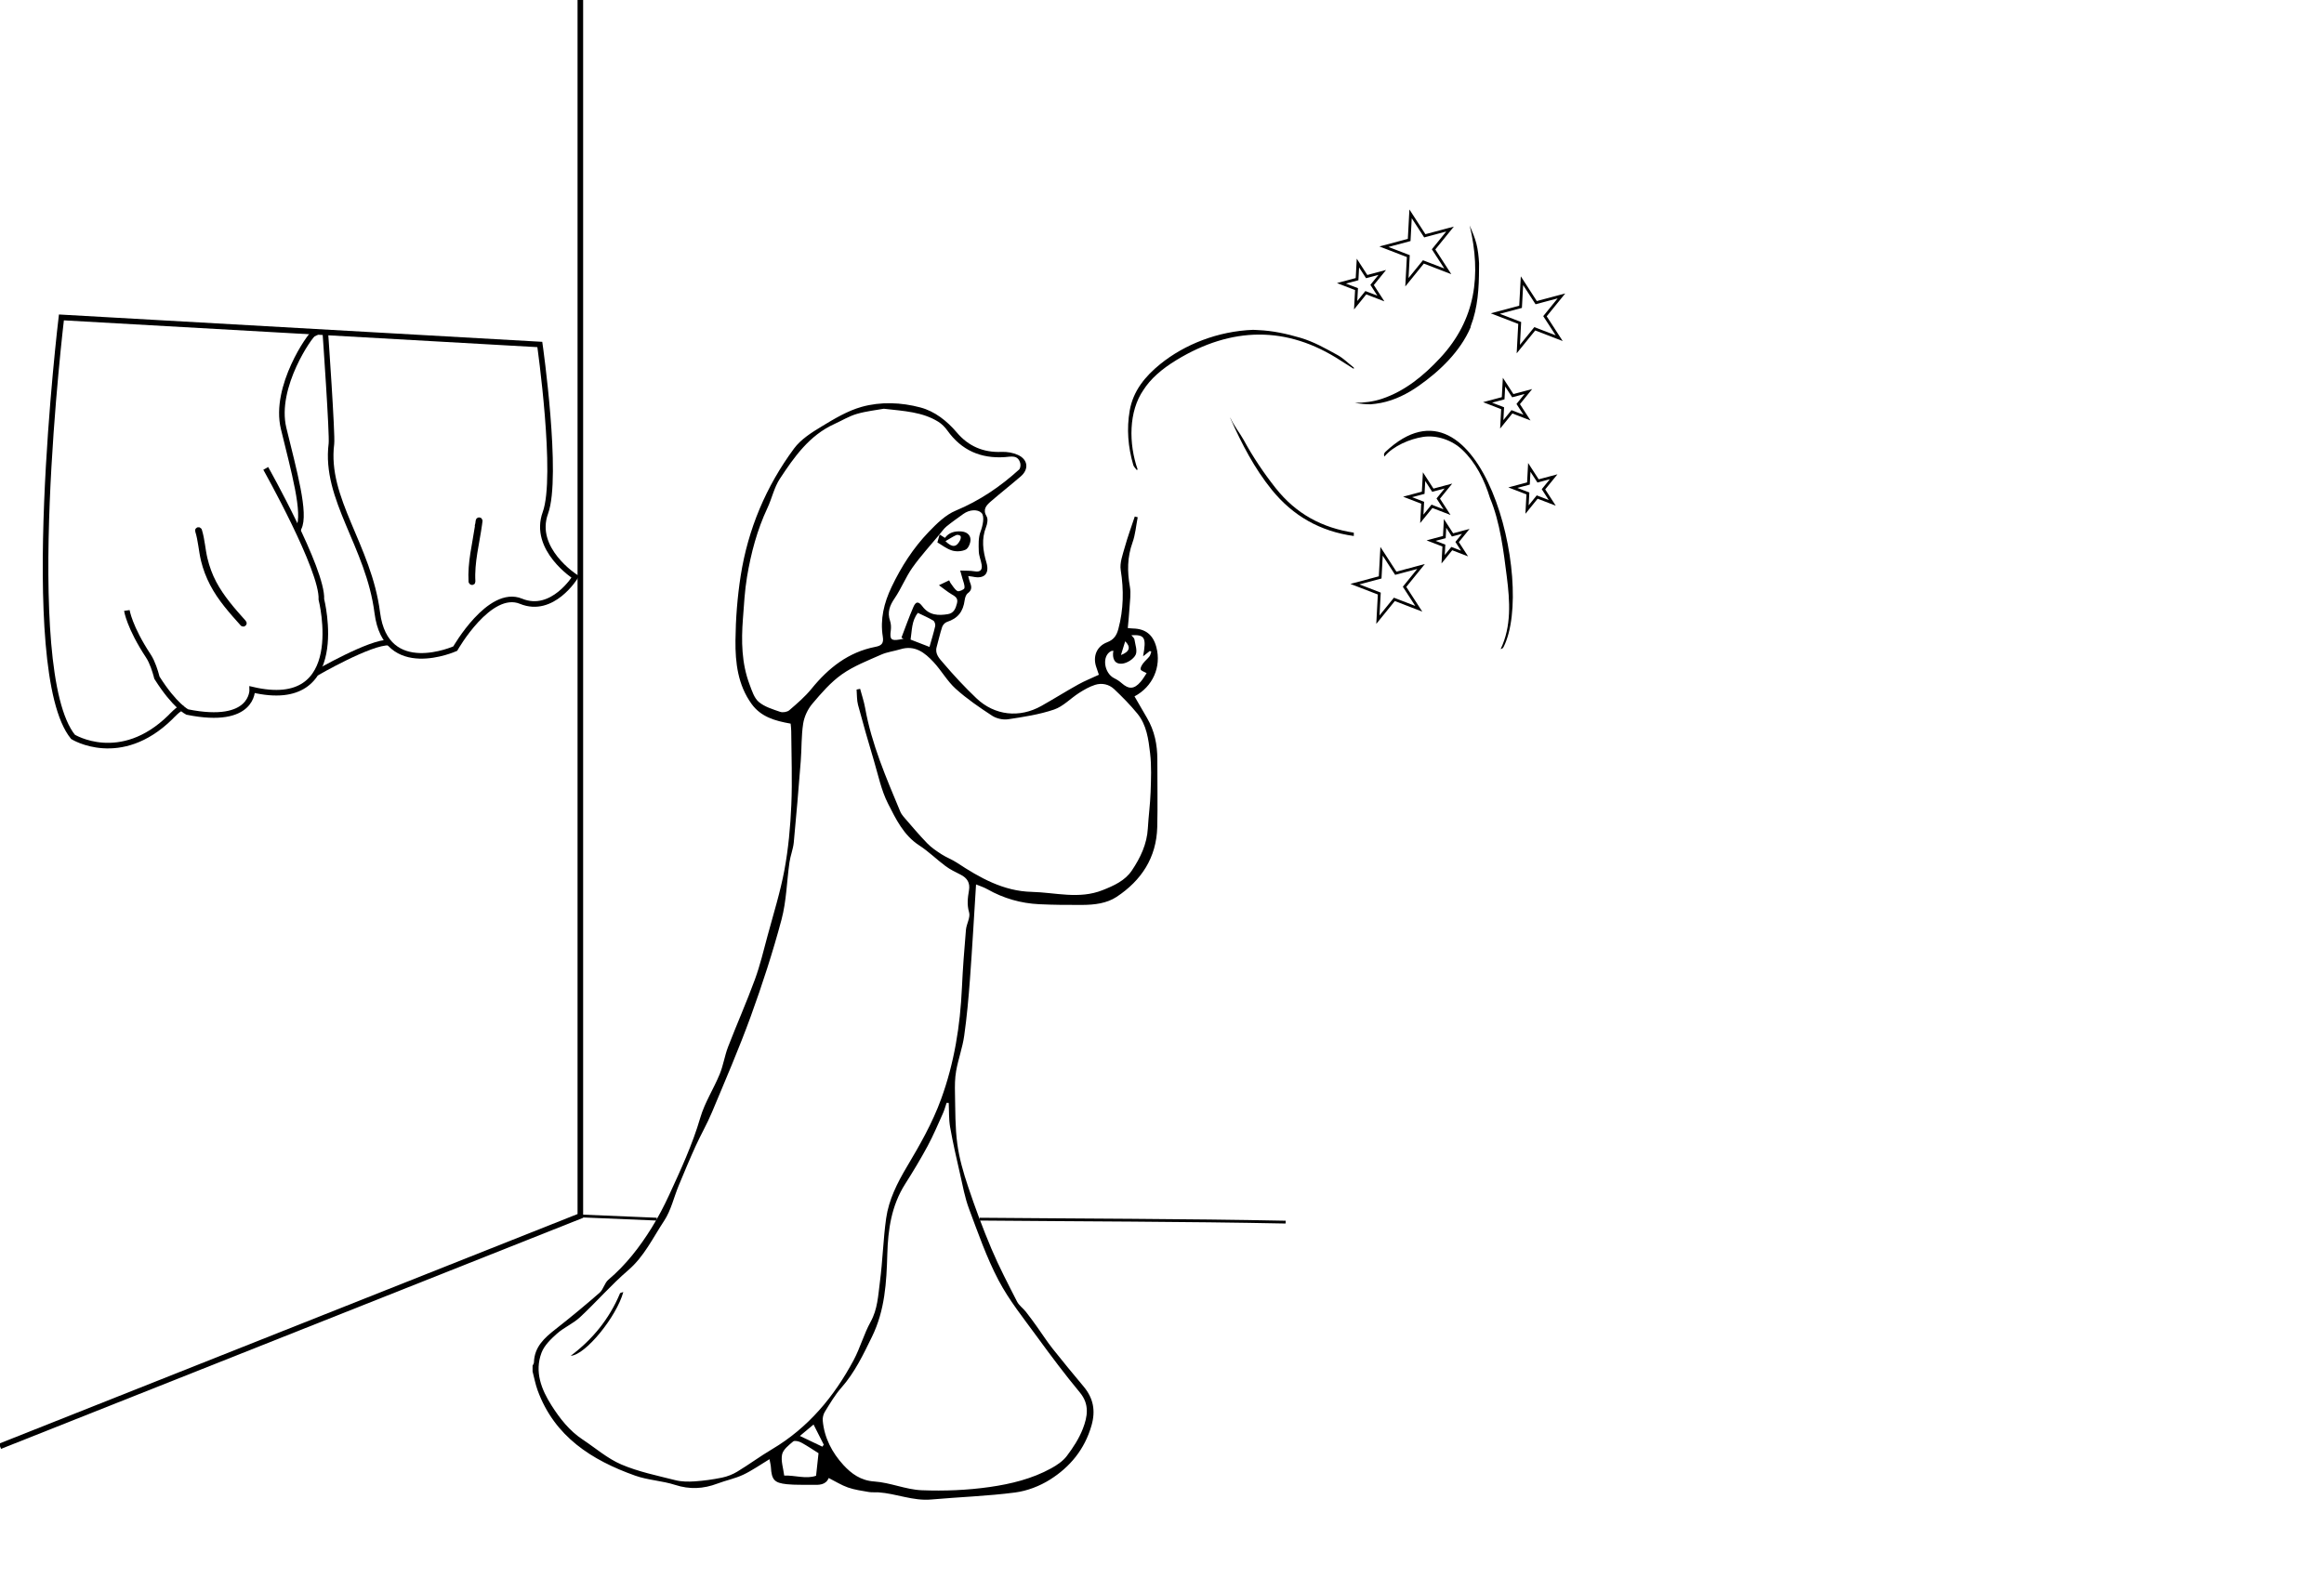
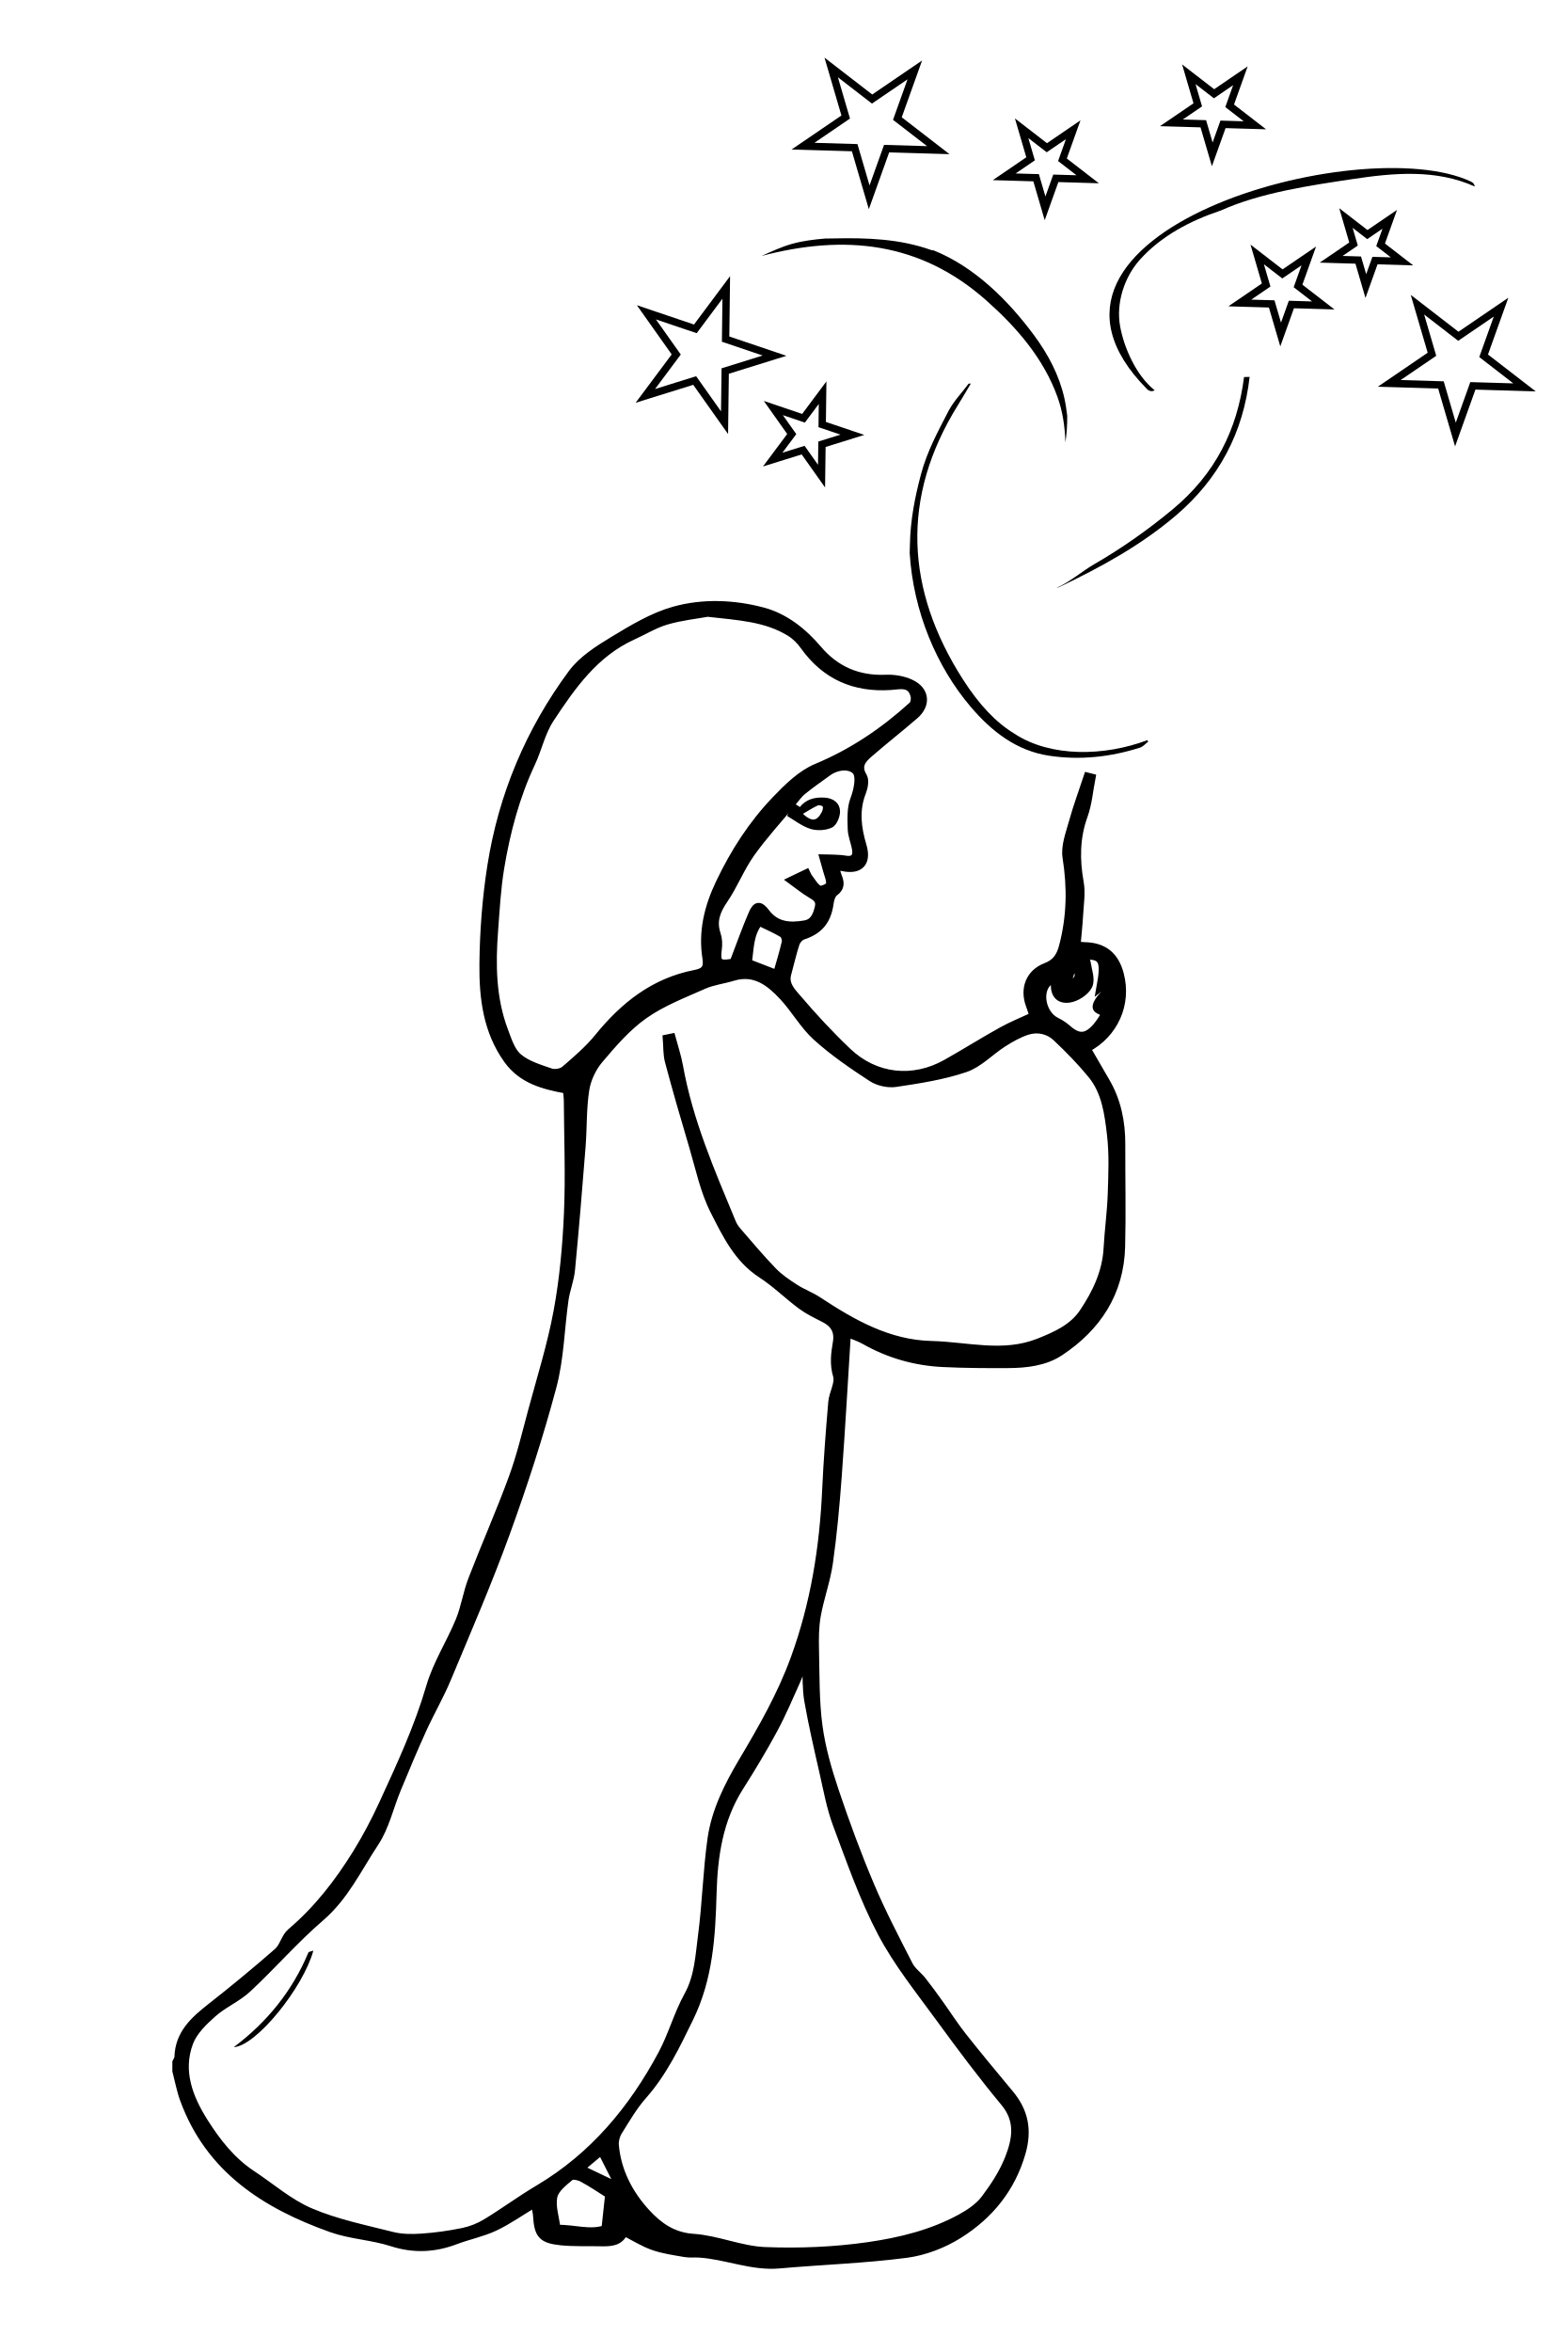
- <svg xmlns="http://www.w3.org/2000/svg" version="1.0" x="0px" y="0px" width="832px" height="564.92px" viewBox="0 0 832 564.92" enable-background="new 0 0 832 564.92" xml:space="preserve">
+ <svg xmlns="http://www.w3.org/2000/svg" version="1.0" x="0px" y="0px" width="640px" height="960px" viewBox="0 0 640 960" enable-background="new 0 0 640 960" xml:space="preserve">
  <g id="Layer_1">
-     <path d="M91.333,436.587" />
-     <path d="M53,440.077" />
-     <polyline fill="none" stroke="#000000" stroke-width="2" stroke-miterlimit="10" points="207.765,0 207.765,6.92 207.765,69.897    207.765,161.236 207.765,222.722 207.765,301.92 207.765,361.424 207.765,435.436 0,517.92  " />
+     <path d="M77.504,682.863" />
+     <path d="M30.942,687.103" />
+     <path fill="none" stroke="#000000" stroke-width="4" stroke-miterlimit="10" d="M-1.748,847.297" />
  </g>
  <g id="Layer_2">
-     <path fill="none" stroke="#000000" stroke-width="3" stroke-miterlimit="10" d="M614.667,0" />
-     <path fill="none" stroke="#000000" stroke-width="2" stroke-miterlimit="10" d="M162.452,122.44" />
-     <path stroke="#000000" stroke-width="2" stroke-miterlimit="10" d="M171.593,187.698c0.082-0.383,0.128-0.766,0.153-1.18   c0.018-0.293-0.416-0.311-0.451-0.025c-0.043,0.369-0.093,0.737-0.144,1.104c-0.044,0.208-0.096,0.415-0.169,0.625   c-0.032,0.092-0.003,0.166,0.049,0.218c-0.967,6.592-2.685,13.1-2.29,19.814c0.017,0.287,0.467,0.314,0.45,0.025   C168.782,201.305,170.654,194.554,171.593,187.698z" />
-     <path stroke="#000000" stroke-width="2" stroke-miterlimit="10" d="M87.256,223.025c-3.965-4.429-7.938-8.916-10.738-14.2   c-1.446-2.728-2.495-5.643-3.22-8.64c-0.821-3.389-0.951-6.878-2-10.227c-0.086-0.275-0.527-0.182-0.44,0.096   c1.084,3.462,1.238,7.08,2.087,10.586c0.706,2.917,1.792,5.731,3.173,8.392c2.766,5.328,6.827,9.852,10.804,14.295   C87.114,223.542,87.45,223.243,87.256,223.025z" />
-     <path fill="none" stroke="#000000" stroke-width="2" stroke-miterlimit="10" d="M106.523,190.342l0.406-1.229   c2.679-5.057-1.768-20.734-5.392-35.702s9.797-33.818,10.592-33.794l1.493-0.762" />
-     <path fill="none" stroke="#000000" stroke-width="2" stroke-miterlimit="10" d="M95.139,167.737c0,0,20.464,36.396,19.913,46.915   c0,0,10.309,40.575-24.749,32.308c0,0,0.525,12.824-23.264,8.018c0,0-4.456-2.139-10.873-12.306c0,0-0.056-0.239-0.164-0.642   c-0.377-1.414-1.392-4.85-2.863-7.078c-6.85-10.376-7.723-16.336-7.723-16.336" />
-     <path d="M26.088,262.327" />
-     <path fill="none" stroke="#000000" stroke-width="2" stroke-miterlimit="10" d="M68.81,255.309" />
-     <path d="M17.462,231.91" />
-     <path fill="none" stroke="#000000" stroke-width="2" stroke-miterlimit="10" d="M113.099,241.109c0,0,19.688-11.402,26.169-10.983" />
-     <path d="M127.16,119.621" />
-     <path fill="none" stroke="#000000" stroke-width="2" stroke-miterlimit="10" d="M116.466,119.016c0,0,2.587,36.737,2.186,39.904   c-2.517,19.861,13.349,36.5,16.418,60.512s27.904,12.843,27.904,12.843s12.276-21.605,23.552-16.963s19.432-8.716,19.432-8.716   S190.5,196.67,195.25,183.67s-1.995-60.309-1.995-60.309L21.984,113.67c0,0-15.204,126.42,4.156,150.21   c0,0,16.943,10.542,34.86-7.042c0,0,3.46-3.734,4.163-3.18" />
+     <path fill="none" stroke="#000000" stroke-width="3" stroke-miterlimit="10" d="M390.087-9.243" />
+     <path d="M-1.748,519.399" />
+     <path d="M-12.225,482.452" />
    <g id="Layer_3">
	</g>
-     <path fill="none" stroke="#000000" stroke-miterlimit="10" d="M350.706,436.587C387,436.92,424,436.92,460.271,437.651" />
-     <path d="M528.536,87.186c-0.578-2.232-1.501-4.326-2.384-6.44c4.196,17.714,2.212,33.691-10.556,47.429   c-5.87,6.317-12.575,11.864-20.845,14.635c-3.137,1.051-6.41,1.434-9.694,1.458c1.835,0.329,3.707,0.489,5.611,0.521   c1.259-0.114,2.513-0.269,3.757-0.515c4.927-0.974,9.434-3.246,13.526-6.126c7.539-5.306,14.836-12.295,18.523-20.922   c-0.016-0.135-0.002-0.282,0.061-0.445c2.546-6.614,2.948-13.618,2.961-20.642c0.001-0.606,0.01-1.226,0.018-1.85   C529.369,91.876,529.13,89.481,528.536,87.186z" />
-     <path d="M495.939,161.859c-0.535,0.506-0.559,1.124-0.308,1.625c3.23-3.86,9.181-6.301,13.787-7.019   c4.951-0.771,10.423,1.151,14.033,4.562c4.849,4.583,7.951,10.739,9.989,17.377c3.604,8.555,4.86,19.121,5.986,28.009   c1.136,8.969,1.718,17.859-2.177,26.008c0.407-0.034,0.796-0.251,1.044-0.745C549.872,208.601,529.949,129.72,495.939,161.859z" />
+     <path d="M323.176,99.581c-4.265,1.214-8.25,3.084-12.273,4.882c33.867-8.889,64.681-5.81,91.686,18.105   c12.418,10.995,23.396,23.633,29.103,39.405c2.169,5.982,3.054,12.26,3.253,18.574c0.549-3.544,0.77-7.151,0.742-10.812   c-0.277-2.417-0.632-4.821-1.161-7.203c-2.104-9.428-6.681-17.989-12.408-25.727c-10.549-14.251-24.326-27.958-41.085-34.65   c-0.26,0.036-0.543,0.017-0.859-0.096c-12.835-4.59-26.321-5.042-39.827-4.741c-1.167,0.026-2.358,0.036-3.556,0.05   C332.157,97.762,327.562,98.332,323.176,99.581z" />
+     <path d="M468.271,158.812c0.996,1.005,2.188,1.021,3.137,0.515c-7.57-6.035-12.54-17.362-14.132-26.187   c-1.712-9.483,1.731-20.095,8.123-27.195c8.589-9.536,20.284-15.785,32.954-20.01c16.283-7.327,36.544-10.229,53.582-12.806   c17.193-2.598,34.262-4.128,50.11,2.985c-0.087-0.782-0.521-1.52-1.48-1.974C555.657,52.945,404.897,94.899,468.271,158.812z" />
  </g>
  <g id="Layer_4">
-     <path fill-rule="evenodd" clip-rule="evenodd" d="M190.665,489.064c0.169-0.391,0.478-0.778,0.488-1.174   c0.148-5.572,3.764-8.79,7.754-11.917c5.365-4.203,10.625-8.55,15.754-13.036c1.357-1.188,1.756-3.48,3.125-4.641   c6.289-5.326,11.247-11.733,15.538-18.666c2.316-3.743,4.383-7.67,6.222-11.671c4.156-9.04,8.343-18.043,11.155-27.678   c1.584-5.426,4.788-10.359,6.96-15.64c1.284-3.119,1.764-6.563,2.979-9.718c3.109-8.068,6.62-15.985,9.595-24.101   c1.874-5.111,3.137-10.452,4.556-15.723c2.115-7.855,4.576-15.655,6.051-23.635c1.409-7.619,2.115-15.42,2.453-23.171   c0.384-8.81,0.024-17.652-0.033-26.48c-0.006-0.993-0.154-1.986-0.211-2.674c-5.652-0.999-10.643-2.421-13.994-7.074   c-4.894-6.793-5.84-14.737-5.759-22.682c0.079-7.749,0.671-15.563,1.875-23.217c2.625-16.691,9.065-31.984,19.104-45.559   c2.419-3.272,6.251-5.7,9.828-7.865c4.55-2.754,9.286-5.617,14.334-7.034c6.858-1.925,14.215-1.622,21.074,0.207   c5.129,1.368,9.49,4.79,13.042,8.976c4.179,4.925,9.494,7.21,16.017,6.937c1.952-0.082,4.111,0.283,5.875,1.095   c3.598,1.656,3.963,5.108,0.988,7.673c-3.543,3.055-7.228,5.945-10.76,9.011c-1.589,1.379-2.967,2.849-1.447,5.361   c0.545,0.901,0.236,2.628-0.214,3.769c-1.694,4.287-1.136,8.443,0.125,12.685c1.193,4.012-0.756,5.995-4.815,5.104   c-0.41-0.09-0.834-0.114-1.697-0.228c0.255,0.925,0.378,1.625,0.641,2.269c0.609,1.488,0.774,2.734-0.798,3.879   c-0.634,0.461-0.994,1.57-1.107,2.433c-0.556,4.233-2.484,6.579-6.385,7.859c-0.695,0.229-1.446,1.059-1.681,1.772   c-0.778,2.366-1.311,4.812-1.977,7.215c-0.689,2.49,1.075,4.19,2.331,5.663c3.76,4.411,7.719,8.687,11.921,12.677   c6.536,6.204,15.432,7.136,23.259,2.727c4.422-2.491,8.725-5.195,13.16-7.663c2.315-1.288,4.798-2.274,7.411-3.493   c-0.223-0.66-0.521-1.617-0.866-2.557c-1.422-3.864-0.025-7.598,3.826-9.079c2.403-0.924,3.397-2.436,4.023-4.793   c1.852-6.975,1.976-13.9,0.843-21.034c-0.417-2.632,0.721-5.589,1.475-8.309c1.02-3.679,2.353-7.271,3.552-10.901   c0.35,0.088,0.699,0.177,1.048,0.265c-0.596,3.032-0.828,6.195-1.865,9.068c-1.893,5.244-1.903,10.408-0.937,15.804   c0.443,2.475-0.003,5.121-0.144,7.684c-0.128,2.326-0.39,4.643-0.606,7.125c0.688,0.061,1.256,0.145,1.826,0.156   c4.467,0.09,7.201,2.198,8.388,6.627c1.913,7.136-1.328,14.27-7.808,17.681c1.49,2.575,2.963,5.156,4.47,7.718   c2.713,4.611,3.72,9.632,3.705,14.927c-0.023,8.058,0.171,16.121-0.035,24.174c-0.28,10.913-5.674,19.124-14.554,24.987   c-3.548,2.343-7.937,2.852-12.204,2.878c-5.16,0.031-10.328,0-15.48-0.248c-6.573-0.315-12.771-2.089-18.535-5.347   c-1.396-0.789-2.968-1.269-4.096-1.738c-0.716,11.325-1.342,22.599-2.173,33.856c-0.503,6.81-1.117,13.626-2.076,20.383   c-0.598,4.216-2.114,8.295-2.87,12.498c-0.481,2.675-0.484,5.468-0.421,8.202c0.137,5.974,0.03,12.001,0.821,17.899   c0.695,5.188,2.176,10.33,3.847,15.312c2.527,7.539,5.288,15.021,8.386,22.343c2.724,6.436,5.979,12.652,9.162,18.884   c0.709,1.389,2.156,2.383,3.155,3.644c1.387,1.753,2.692,3.57,3.997,5.387c1.866,2.599,3.589,5.308,5.57,7.814   c3.626,4.59,7.369,9.088,11.115,13.581c3.479,4.171,4.355,8.615,2.814,13.981c-2.439,8.489-7.646,14.801-14.817,19.33   c-3.706,2.341-8.208,4.075-12.538,4.639c-9.949,1.295-20.021,1.614-30.027,2.506c-6.533,0.582-12.553-2.146-18.913-2.566   c-1.142-0.076-2.313,0.073-3.429-0.121c-2.509-0.437-5.074-0.787-7.461-1.617c-2.329-0.81-4.465-2.173-6.886-3.394   c-1.069,2.566-3.5,2.505-5.931,2.452c-3.031-0.065-6.083,0.079-9.087-0.232c-4.501-0.469-5.412-1.628-5.681-6.105   c-0.049-0.82-0.283-1.63-0.506-2.854c-3.372,2.028-6.271,4.098-9.444,5.586c-2.919,1.369-6.173,2.004-9.207,3.155   c-5.024,1.907-9.924,2.147-15.154,0.46c-4.639-1.497-9.719-1.68-14.294-3.311c-15.594-5.559-28.867-14.008-34.912-30.551   c-0.794-2.176-1.21-4.489-1.801-6.739C190.665,490.452,190.665,489.759,190.665,489.064z M336.419,191.292   c-3.276,3.968-6.789,7.767-9.754,11.955c-2.435,3.438-3.987,7.494-6.365,10.98c-1.777,2.605-2.709,5.017-1.661,8.106   c0.364,1.076,0.415,2.353,0.261,3.492c-0.419,3.09,0.115,3.718,3.098,3.207c0.485-0.084,0.966-0.191,1.449-0.287   c-0.241-0.138-0.482-0.274-0.723-0.412c1.402-3.643,2.695-7.333,4.247-10.911c0.924-2.132,1.849-2.154,3.28-0.249   c2.391,3.185,5.665,3.334,9.121,2.755c2.118-0.354,2.776-2.043,3.243-3.921c0.445-1.791-0.604-2.402-1.878-3.158   c-1.562-0.926-2.976-2.105-4.589-3.273c1.181-0.566,2.373-1.139,3.664-1.758c0.203,0.412,0.304,0.746,0.503,1.002   c0.778,1,1.427,2.258,2.452,2.844c0.516,0.295,2.415-0.536,2.5-1.054c0.179-1.086-0.414-2.305-0.716-3.463   c-0.247-0.949-0.53-1.887-0.797-2.83c0.875,0.018,1.751,0.017,2.626,0.061c0.846,0.042,1.702,0.064,2.532,0.214   c1.909,0.344,2.834-0.423,2.528-2.35c-0.258-1.618-0.983-3.197-1.029-4.806c-0.066-2.341-0.199-4.882,0.606-6.992   c0.808-2.122,1.567-5.546,0.367-6.766c-1.359-1.382-4.304-1.226-6.513,0.374c-2.026,1.468-4.089,2.893-6.023,4.475   c-0.967,0.791-1.681,1.891-2.51,2.851L336.419,191.292z M306.662,246.938c0.422-0.087,0.844-0.175,1.266-0.262   c0.605,2.271,1.377,4.515,1.788,6.821c2.313,12.979,7.523,24.97,12.536,37.028c0.293,0.705,0.737,1.382,1.239,1.96   c2.778,3.197,5.496,6.456,8.44,9.494c1.505,1.554,3.369,2.8,5.201,3.985c1.729,1.117,3.718,1.834,5.435,2.966   c8.192,5.401,16.658,10.217,26.783,10.455c8.447,0.199,16.92,2.744,25.376-0.611c4.097-1.626,8.043-3.402,10.488-7.05   c3.036-4.528,5.406-9.448,5.72-15.109c0.238-4.306,0.841-8.595,0.985-12.902c0.156-4.663,0.363-9.385-0.179-13.995   c-0.581-4.938-1.228-10.1-4.546-14.155c-2.554-3.12-5.405-6.023-8.34-8.794c-1.85-1.747-4.396-2.282-6.817-1.516   c-2.023,0.642-3.942,1.754-5.749,2.906c-3.03,1.935-5.674,4.833-8.95,5.942c-5.272,1.786-10.896,2.642-16.434,3.473   c-1.823,0.274-4.161-0.249-5.707-1.259c-4.536-2.963-9.062-6.056-13.07-9.675c-3.042-2.745-5.107-6.541-7.931-9.566   c-3.116-3.339-6.65-6.154-11.805-4.582c-2.3,0.701-4.77,0.979-6.941,1.945c-4.79,2.131-9.809,4.056-14.041,7.044   c-4.021,2.841-7.382,6.742-10.597,10.546c-1.628,1.927-2.874,4.576-3.265,7.061c-0.697,4.427-0.523,8.984-0.876,13.475   c-0.764,9.725-1.568,19.447-2.502,29.157c-0.228,2.372-1.191,4.666-1.529,7.037c-0.977,6.857-1.085,13.928-2.855,20.562   c-3.12,11.689-6.872,23.243-11.003,34.62c-4.221,11.62-9.143,22.99-13.913,34.405c-1.724,4.125-3.989,8.021-5.841,12.096   c-2.113,4.65-4.083,9.368-6.038,14.089c-1.753,4.233-2.763,8.934-5.241,12.671c-4.006,6.045-7.095,12.728-12.848,17.673   c-6.083,5.229-11.38,11.36-17.262,16.839c-2.445,2.277-5.729,3.643-8.237,5.868c-2.183,1.938-4.55,4.224-5.538,6.845   c-2.569,6.816-0.035,13.181,3.594,18.889c2.954,4.647,6.397,9.062,11.127,12.191c4.599,3.041,8.884,6.814,13.873,8.941   c6.123,2.612,12.801,3.971,19.305,5.615c2.217,0.561,4.646,0.583,6.949,0.427c3.278-0.223,6.562-0.676,9.78-1.342   c1.901-0.394,3.822-1.149,5.481-2.157c4.209-2.555,8.184-5.5,12.417-8.011c12.97-7.694,22.209-18.803,29.21-31.889   c2.36-4.412,3.678-9.387,6.099-13.757c2.504-4.521,2.672-9.425,3.307-14.225c1.002-7.576,1.169-15.264,2.239-22.827   c0.943-6.666,4.004-12.703,7.417-18.444c4.639-7.807,9.097-15.585,12.252-24.235c4.731-12.973,6.837-26.242,7.458-39.902   c0.314-6.91,0.85-13.814,1.438-20.708c0.182-2.133,1.668-4.463,1.128-6.277c-0.824-2.772-0.478-5.265-0.038-7.869   c0.457-2.709-0.641-4.438-3.01-5.627c-1.845-0.927-3.735-1.843-5.382-3.064c-3.198-2.372-6.058-5.236-9.387-7.389   c-5.636-3.643-8.381-9.449-11.194-14.964c-2.435-4.773-3.524-10.247-5.078-15.45c-1.974-6.613-3.886-13.248-5.669-19.915   C306.712,250.682,306.819,248.774,306.662,246.938z M339.648,394.978c-0.253-0.013-0.506-0.025-0.759-0.039   c-0.445,1.286-0.793,2.616-1.351,3.851c-1.77,3.919-3.441,7.899-5.48,11.678c-2.496,4.624-5.219,9.135-8.034,13.574   c-4.877,7.691-6.119,16.248-6.366,25.092c-0.284,10.117-0.849,20.06-5.466,29.524c-3.162,6.479-6.183,12.856-11.008,18.316   c-2.271,2.571-4.028,5.616-5.857,8.547c-0.556,0.893-0.877,2.147-0.785,3.19c0.544,6.178,3.358,11.511,7.412,15.927   c2.826,3.078,6.172,5.569,11.061,5.895c5.696,0.379,11.269,2.904,16.95,3.132c8.103,0.322,16.339-0.01,24.362-1.157   c7.554-1.08,15.13-2.921,21.958-6.669c2.083-1.144,4.24-2.588,5.64-4.44c2.269-3.005,4.403-6.283,5.747-9.772   c1.643-4.267,2.482-8.672-1.052-12.936c-5.34-6.44-10.371-13.149-15.299-19.914c-4.828-6.627-10.053-13.104-13.845-20.309   c-4.282-8.138-7.331-16.951-10.57-25.601c-1.501-4.009-2.256-8.31-3.216-12.509c-1.271-5.559-2.557-11.123-3.545-16.736   C339.646,400.799,339.792,397.862,339.648,394.978z M316.417,146.375c-2.627,0.479-6.257,0.855-9.702,1.86   c-2.793,0.815-5.358,2.403-8.036,3.621c-8.954,4.072-14.342,11.786-19.479,19.58c-2.054,3.116-2.842,7.041-4.457,10.48   c-3.695,7.867-5.894,16.18-7.311,24.684c-0.823,4.938-1.082,9.977-1.462,14.979c-0.606,7.977-0.495,15.917,2.377,23.53   c0.837,2.22,1.628,4.842,3.303,6.264c2.075,1.762,4.994,2.621,7.66,3.545c0.936,0.324,2.527,0.059,3.266-0.578   c2.796-2.41,5.648-4.854,7.964-7.703c6.061-7.459,13.199-13.119,22.852-14.996c2.128-0.413,3.051-1.159,2.656-3.635   c-0.999-6.253,0.414-12.091,3.154-17.835c3.467-7.268,7.751-13.937,13.292-19.699c2.834-2.948,6.009-6.093,9.667-7.617   c8.523-3.548,15.917-8.564,22.663-14.689c0.472-0.429,0.625-1.603,0.435-2.295c-0.849-3.102-3.335-2.324-5.554-2.175   c-8.573,0.573-15.476-2.419-20.533-9.512c-0.871-1.222-2.014-2.381-3.281-3.166C330.237,147.518,323.766,147.206,316.417,146.375z    M405.024,227.476c0.532,0.672,1.039,1.022,1.1,1.438c0.278,1.882,1.136,4.126,0.43,5.581c-0.726,1.495-2.935,2.918-4.655,3.142   c-2.942,0.382-3.801-1.896-3.306-4.598c-0.46,0.065-0.645,0.048-0.786,0.117c-3.487,1.733-2.536,7.956,1.118,9.737   c0.921,0.449,1.818,1.025,2.583,1.705c2.605,2.313,4.501,2.263,6.837-0.432c0.876-1.011,1.539-2.206,2.151-3.104   c-0.901-0.529-1.985-0.811-2.127-1.343c-0.161-0.606,0.401-1.523,0.862-2.149c0.66-0.898,1.573-1.608,2.258-2.492   c0.361-0.466,0.466-1.13,0.687-1.705c-0.175-0.084-0.351-0.169-0.526-0.253c-0.752,0.594-1.505,1.188-2.419,1.91   C410.455,228.349,409.875,227.218,405.024,227.476z M293.034,520.404c-1.822-1.142-3.956-2.605-6.218-3.831   c-0.822-0.445-2.354-0.8-2.866-0.369c-1.564,1.315-3.573,2.864-3.953,4.636c-0.493,2.295,0.418,4.892,0.75,7.569   c3.974-0.126,7.832,1.333,11.411,0.071C292.464,525.663,292.726,523.25,293.034,520.404z M332.758,231.666   c0.713-2.524,1.481-4.965,2.046-7.45c0.135-0.596-0.202-1.68-0.67-1.965c-1.688-1.024-3.526-1.803-5.524-2.781   c-2.285,2.841-2.107,6.379-2.62,9.571C328.36,229.96,330.419,230.758,332.758,231.666z M286.362,514.224   c3.055,1.457,5.547,2.646,8.04,3.836c0.17-0.236,0.34-0.473,0.511-0.709c-1.175-2.319-2.35-4.639-3.656-7.217   C289.585,511.53,288.237,512.657,286.362,514.224z M401.301,234.579c3.165-1.231,3.604-2.859,1.525-4.931   C402.323,231.274,401.864,232.758,401.301,234.579z" />
-     <path fill-rule="evenodd" clip-rule="evenodd" d="M478.87,127.158c-4.387-2.408-8.511-4.779-13.364-6.203   c-4.923-1.444-9.862-2.526-15.017-2.745c-0.627-0.026-1.243-0.046-1.844-0.096c-12.602,0.467-24.584,5.222-33.295,12.289   c-5.375,4.362-9.667,9.566-10.9,16.577c-1.154,6.565-0.611,13.125,1.268,19.537c0.193,0.661,0.812,1.197,1.233,1.79   c0.111-0.056,0.221-0.113,0.332-0.169c-3.251-9.285-3.231-20.845,2.083-28.503c2.492-3.888,6.353-7.398,11.96-10.791   c19.416-11.75,39.251-12.43,58.76,0.361c1.511,0.99,3.052,1.932,4.579,2.896v-0.476   C482.741,130.146,480.977,128.314,478.87,127.158z" />
-     <path fill-rule="evenodd" clip-rule="evenodd" d="M456.656,174.749c-4.211-5.327-8.147-11.177-11.38-17.144   c-1.247-2.301-3.642-5.257-4.875-8.163c0.046,0.21,0.1,0.416,0.186,0.608c4.004,8.962,8.484,17.65,14.705,25.331   c7.61,9.396,17.395,14.921,29.374,16.562v-1.192C473.381,189.028,464.026,184.072,456.656,174.749z" />
-     <path fill-rule="evenodd" clip-rule="evenodd" d="M204.32,485.519c7.875-5.915,13.856-13.282,17.639-22.352   c0.102-0.245,0.695-0.286,1.187-0.47C220.715,471.537,209.588,485.269,204.32,485.519z" />
-     <path fill-rule="evenodd" clip-rule="evenodd" d="M336.336,191.377c0.635,0.4,1.27,0.801,1.963,1.238   c1.415-1.93,3.482-2.478,5.847-2.303c1.899,0.14,3.29,1.203,3.294,2.985c0.003,1.223-0.771,3.069-1.729,3.527   c-1.391,0.666-3.398,0.775-4.89,0.311c-1.975-0.614-3.706-2.011-5.237-2.896c0.244-0.858,0.539-1.9,0.835-2.945   C336.419,191.292,336.336,191.377,336.336,191.377z M338.473,193.799c2.437,2.38,3.919,2.193,5.188-0.225   c0.247-0.472,0.438-1.246,0.214-1.611c-0.2-0.328-1.124-0.542-1.524-0.359C341.054,192.198,339.852,192.998,338.473,193.799z" />
-     <line fill-rule="evenodd" clip-rule="evenodd" fill="none" stroke="#000000" stroke-miterlimit="10" x1="207.765" y1="435.436" x2="235.127" y2="436.587" />
-     <polygon fill="none" stroke="#000000" stroke-miterlimit="10" points="494.859,97.559 491.219,102.045 494.359,106.898    488.969,104.819 485.328,109.308 485.638,103.536 480.249,101.457 485.829,99.968 486.139,94.196 489.278,99.047  " />
-     <polygon fill="none" stroke="#000000" stroke-miterlimit="10" points="519.126,82.025 513.226,89.299 518.316,97.164    509.579,93.795 503.679,101.07 504.18,91.714 495.445,88.345 504.49,85.932 504.992,76.575 510.081,84.439  " />
-     <polygon fill="none" stroke="#000000" stroke-miterlimit="10" points="518.541,174.055 514.9,178.542 518.041,183.395    512.65,181.316 509.01,185.804 509.319,180.032 503.931,177.954 509.511,176.465 509.82,170.692 512.96,175.544  " />
-     <polygon fill="none" stroke="#000000" stroke-miterlimit="10" points="556.214,170.735 552.573,175.222 555.714,180.074    550.323,177.996 546.683,182.484 546.992,176.712 541.604,174.633 547.184,173.145 547.493,167.372 550.633,172.224  " />
-     <polygon fill="none" stroke="#000000" stroke-miterlimit="10" points="524.747,190.288 521.654,194.1 524.322,198.222    519.743,196.456 516.65,200.269 516.913,195.366 512.336,193.6 517.076,192.335 517.339,187.432 520.006,191.553  " />
-     <polygon fill="none" stroke="#000000" stroke-miterlimit="10" points="547.165,140.207 543.524,144.693 546.665,149.546    541.274,147.467 537.634,151.956 537.943,146.184 532.555,144.105 538.135,142.616 538.444,136.844 541.584,141.695  " />
-     <polygon fill="none" stroke="#000000" stroke-miterlimit="10" points="559.005,105.969 553.104,113.242 558.195,121.107    549.458,117.738 543.558,125.014 544.059,115.657 535.324,112.288 544.369,109.875 544.871,100.519 549.96,108.383  " />
-     <polygon fill="none" stroke="#000000" stroke-miterlimit="10" points="508.738,202.868 502.838,210.142 507.929,218.007    499.191,214.638 493.291,221.913 493.792,212.557 485.058,209.188 494.103,206.774 494.604,197.418 499.693,205.282  " />
+     <path fill-rule="evenodd" clip-rule="evenodd" stroke="#000000" stroke-width="3" stroke-miterlimit="10" d="M71.862,841.689   c0.292-0.674,0.824-1.34,0.843-2.023c0.256-9.618,6.497-15.172,13.383-20.569c9.259-7.255,18.339-14.756,27.19-22.499   c2.342-2.05,3.031-6.006,5.394-8.01c10.854-9.192,19.411-20.25,26.816-32.217c3.998-6.459,7.565-13.235,10.738-20.142   c7.173-15.602,14.4-31.14,19.253-47.77c2.733-9.364,8.263-17.879,12.012-26.993c2.215-5.383,3.044-11.326,5.142-16.771   c5.366-13.925,11.426-27.591,16.561-41.596c3.233-8.823,5.415-18.042,7.863-27.138c3.651-13.557,7.897-27.021,10.442-40.791   c2.432-13.148,3.651-26.612,4.234-39.99c0.664-15.206,0.042-30.468-0.056-45.703c-0.013-1.714-0.267-3.428-0.366-4.615   c-9.755-1.723-18.368-4.178-24.152-12.209c-8.446-11.725-10.08-25.435-9.94-39.147c0.136-13.374,1.159-26.86,3.237-40.071   c4.53-28.807,15.646-55.201,32.972-78.63c4.175-5.647,10.789-9.838,16.961-13.575c7.852-4.752,16.027-9.695,24.739-12.14   c11.837-3.322,24.534-2.798,36.371,0.356c8.855,2.361,16.379,8.267,22.511,15.493c7.215,8.499,16.387,12.442,27.644,11.97   c3.369-0.141,7.094,0.49,10.139,1.89c6.21,2.858,6.84,8.815,1.707,13.243c-6.115,5.272-12.475,10.26-18.573,15.552   c-2.742,2.382-5.119,4.918-2.497,9.253c0.941,1.556,0.409,4.536-0.368,6.504c-2.926,7.399-1.962,14.572,0.214,21.895   c2.061,6.921-1.303,10.345-8.311,8.809c-0.706-0.155-1.439-0.197-2.926-0.392c0.439,1.596,0.65,2.806,1.104,3.915   c1.053,2.568,1.337,4.719-1.375,6.695c-1.094,0.796-1.715,2.709-1.911,4.198c-0.959,7.305-4.286,11.354-11.019,13.563   c-1.201,0.393-2.498,1.827-2.901,3.059c-1.343,4.084-2.264,8.303-3.411,12.454c-1.193,4.295,1.855,7.23,4.02,9.773   c6.49,7.613,13.322,14.991,20.575,21.878c11.281,10.709,26.636,12.316,40.144,4.706c7.634-4.301,15.061-8.966,22.715-13.225   c3.994-2.224,8.281-3.928,12.791-6.03c-0.387-1.139-0.9-2.791-1.495-4.414c-2.454-6.668-0.043-13.111,6.604-15.67   c4.146-1.594,5.863-4.203,6.941-8.271c3.195-12.039,3.413-23.991,1.456-36.304c-0.721-4.541,1.244-9.646,2.547-14.338   c1.758-6.35,4.06-12.55,6.128-18.814c0.604,0.153,1.206,0.306,1.81,0.458c-1.027,5.233-1.429,10.693-3.218,15.651   c-3.266,9.05-3.283,17.963-1.617,27.275c0.766,4.272-0.008,8.84-0.249,13.263c-0.223,4.014-0.674,8.014-1.048,12.297   c1.186,0.104,2.17,0.249,3.153,0.271c7.707,0.155,12.427,3.792,14.475,11.438c3.302,12.314-2.291,24.626-13.475,30.515   c2.573,4.442,5.115,8.899,7.718,13.319c4.682,7.959,6.42,16.625,6.392,25.764c-0.04,13.904,0.294,27.822-0.062,41.721   c-0.479,18.835-9.791,33.007-25.119,43.125c-6.121,4.046-13.696,4.923-21.062,4.968c-8.905,0.055-17.823,0-26.719-0.428   c-11.342-0.545-22.042-3.604-31.988-9.228c-2.411-1.363-5.126-2.19-7.07-3c-1.236,19.546-2.315,39.003-3.748,58.434   c-0.871,11.752-1.929,23.517-3.584,35.178c-1.033,7.278-3.649,14.316-4.954,21.571c-0.83,4.617-0.835,9.436-0.728,14.155   c0.235,10.311,0.053,20.715,1.418,30.895c1.198,8.952,3.756,17.829,6.637,26.428c4.362,13.011,9.126,25.926,14.476,38.561   c4.697,11.107,10.319,21.839,15.809,32.592c1.226,2.399,3.724,4.113,5.445,6.288c2.396,3.026,4.647,6.164,6.898,9.297   c3.221,4.488,6.193,9.161,9.613,13.488c6.259,7.921,12.718,15.686,19.182,23.438c6.004,7.199,7.518,14.87,4.86,24.132   c-4.213,14.652-13.199,25.546-25.574,33.362c-6.396,4.042-14.166,7.033-21.638,8.006c-17.172,2.234-34.554,2.787-51.824,4.325   c-11.275,1.003-21.665-3.704-32.642-4.43c-1.972-0.131-3.993,0.125-5.916-0.209c-4.332-0.753-8.758-1.357-12.88-2.791   c-4.017-1.396-7.706-3.751-11.885-5.858c-1.844,4.43-6.041,4.323-10.235,4.231c-5.232-0.111-10.5,0.141-15.684-0.401   c-7.769-0.806-9.339-2.808-9.805-10.536c-0.085-1.415-0.489-2.812-0.874-4.925c-5.818,3.5-10.824,7.071-16.3,9.641   c-5.039,2.363-10.655,3.459-15.89,5.445c-8.671,3.292-17.129,3.706-26.154,0.794c-8.005-2.586-16.774-2.899-24.671-5.715   c-26.914-9.592-49.822-24.176-60.254-52.727c-1.371-3.756-2.088-7.749-3.108-11.634C71.862,844.087,71.862,842.889,71.862,841.689z    M323.424,327.761c-5.654,6.849-11.717,13.406-16.835,20.634c-4.201,5.934-6.88,12.936-10.984,18.951   c-3.068,4.497-4.675,8.659-2.868,13.99c0.629,1.858,0.716,4.06,0.449,6.027c-0.723,5.332,0.198,6.416,5.347,5.535   c0.838-0.146,1.668-0.329,2.5-0.497c-0.414-0.237-0.83-0.474-1.246-0.711c2.419-6.286,4.649-12.655,7.329-18.83   c1.594-3.68,3.19-3.719,5.66-0.431c4.126,5.497,9.776,5.755,15.742,4.754c3.654-0.607,4.792-3.525,5.597-6.766   c0.769-3.091-1.041-4.145-3.242-5.45c-2.697-1.598-5.137-3.633-7.92-5.649c2.038-0.978,4.096-1.964,6.322-3.035   c0.35,0.71,0.525,1.286,0.868,1.729c1.345,1.728,2.464,3.897,4.235,4.909c0.888,0.509,4.167-0.927,4.312-1.818   c0.31-1.875-0.715-3.979-1.233-5.979c-0.429-1.636-0.919-3.257-1.378-4.884c1.51,0.031,3.023,0.028,4.533,0.104   c1.459,0.074,2.939,0.112,4.37,0.37c3.294,0.595,4.891-0.729,4.363-4.055c-0.445-2.793-1.696-5.519-1.774-8.295   c-0.117-4.041-0.346-8.427,1.042-12.067c1.396-3.662,2.706-9.572,0.634-11.677c-2.345-2.386-7.425-2.117-11.24,0.645   c-3.497,2.534-7.058,4.994-10.395,7.724c-1.67,1.365-2.903,3.264-4.333,4.919L323.424,327.761z M272.065,423.8   c0.728-0.149,1.457-0.301,2.185-0.45c1.043,3.918,2.376,7.792,3.086,11.772c3.993,22.4,12.984,43.093,21.636,63.907   c0.505,1.217,1.271,2.386,2.137,3.383c4.794,5.519,9.487,11.144,14.567,16.386c2.599,2.683,5.815,4.833,8.974,6.879   c2.985,1.929,6.418,3.165,9.382,5.117c14.139,9.323,28.751,17.635,46.226,18.044c14.579,0.347,29.2,4.738,43.796-1.054   c7.069-2.808,13.882-5.871,18.103-12.168c5.241-7.812,9.332-16.306,9.872-26.076c0.412-7.433,1.451-14.837,1.701-22.267   c0.268-8.05,0.625-16.199-0.311-24.155c-1.002-8.522-2.116-17.432-7.845-24.433c-4.409-5.384-9.332-10.395-14.394-15.176   c-3.193-3.019-7.589-3.938-11.767-2.617c-3.49,1.107-6.804,3.028-9.92,5.015c-5.231,3.34-9.794,8.345-15.449,10.257   c-9.096,3.082-18.803,4.561-28.363,5.994c-3.146,0.473-7.179-0.432-9.849-2.173c-7.829-5.113-15.639-10.451-22.56-16.697   c-5.248-4.738-8.812-11.289-13.687-16.511c-5.377-5.761-11.476-10.623-20.374-7.91c-3.969,1.211-8.232,1.689-11.979,3.358   c-8.269,3.678-16.931,6.999-24.234,12.159c-6.941,4.9-12.74,11.636-18.289,18.198c-2.808,3.327-4.961,7.898-5.636,12.187   c-1.203,7.642-0.901,15.507-1.51,23.256c-1.319,16.785-2.708,33.565-4.321,50.326c-0.395,4.092-2.055,8.05-2.638,12.144   c-1.688,11.835-1.873,24.038-4.927,35.49c-5.384,20.171-11.86,40.113-18.992,59.749c-7.284,20.056-15.779,39.679-24.011,59.38   c-2.975,7.118-6.885,13.843-10.081,20.874c-3.647,8.027-7.047,16.171-10.42,24.317c-3.026,7.31-4.769,15.419-9.046,21.871   c-6.914,10.432-12.245,21.966-22.174,30.501c-10.498,9.022-19.641,19.607-29.792,29.062c-4.221,3.932-9.889,6.286-14.216,10.128   c-3.768,3.346-7.854,7.292-9.559,11.813c-4.435,11.766-0.061,22.748,6.203,32.602c5.099,8.021,11.041,15.641,19.204,21.04   c7.938,5.25,15.333,11.763,23.943,15.432c10.566,4.509,22.093,6.855,33.317,9.692c3.826,0.968,8.019,1.007,11.994,0.736   c5.657-0.385,11.326-1.165,16.879-2.315c3.281-0.68,6.596-1.984,9.46-3.723c7.265-4.409,14.124-9.493,21.43-13.828   c22.385-13.279,38.331-32.45,50.413-55.035c4.073-7.615,6.351-16.201,10.527-23.745c4.322-7.802,4.611-16.265,5.708-24.548   c1.729-13.077,2.018-26.346,3.865-39.398c1.627-11.506,6.911-21.925,12.799-31.834c8.007-13.474,15.702-26.896,21.146-41.828   c8.167-22.389,11.804-45.292,12.875-68.867c0.541-11.926,1.467-23.844,2.482-35.739c0.312-3.682,2.878-7.703,1.946-10.834   c-1.423-4.786-0.824-9.088-0.065-13.583c0.789-4.677-1.106-7.658-5.195-9.712c-3.183-1.6-6.446-3.181-9.289-5.289   c-5.52-4.094-10.456-9.037-16.202-12.752c-9.728-6.286-14.466-16.31-19.321-25.827c-4.203-8.236-6.083-17.685-8.763-26.664   c-3.408-11.414-6.708-22.866-9.784-34.371C272.151,430.263,272.336,426.971,272.065,423.8z M328.995,679.305   c-0.437-0.022-0.874-0.045-1.31-0.067c-0.767,2.22-1.368,4.517-2.333,6.646c-3.054,6.762-5.937,13.634-9.459,20.152   c-4.306,7.983-9.006,15.767-13.864,23.428c-8.418,13.277-10.562,28.045-10.989,43.309c-0.49,17.463-1.465,34.621-9.434,50.956   c-5.456,11.183-10.674,22.188-19.001,31.612c-3.921,4.438-6.951,9.694-10.108,14.75c-0.958,1.542-1.513,3.708-1.355,5.507   c0.939,10.664,5.796,19.868,12.793,27.488c4.878,5.312,10.651,9.614,19.09,10.173c9.829,0.655,19.448,5.015,29.254,5.406   c13.984,0.557,28.202-0.017,42.048-1.997c13.037-1.863,26.114-5.041,37.898-11.51c3.593-1.973,7.318-4.468,9.732-7.663   c3.916-5.187,7.601-10.845,9.921-16.867c2.835-7.363,4.283-14.967-1.817-22.324c-9.218-11.116-17.9-22.696-26.404-34.372   c-8.335-11.438-17.354-22.615-23.897-35.05c-7.389-14.045-12.65-29.257-18.244-44.186c-2.589-6.917-3.893-14.342-5.55-21.587   c-2.193-9.594-4.411-19.199-6.117-28.887C328.992,689.353,329.244,684.283,328.995,679.305z M288.901,250.237   c-4.536,0.828-10.799,1.476-16.745,3.211c-4.819,1.407-9.248,4.146-13.869,6.249c-15.453,7.027-24.754,20.341-33.621,33.793   c-3.544,5.377-4.904,12.151-7.692,18.087c-6.377,13.578-10.171,27.926-12.617,42.604c-1.419,8.522-1.867,17.219-2.522,25.853   c-1.046,13.768-0.855,27.472,4.103,40.613c1.445,3.83,2.81,8.354,5.7,10.809c3.581,3.041,8.618,4.523,13.221,6.118   c1.615,0.56,4.361,0.101,5.637-0.997c4.824-4.159,9.748-8.377,13.744-13.294c10.461-12.874,22.781-22.642,39.439-25.882   c3.672-0.713,5.267-2.002,4.583-6.275c-1.723-10.793,0.713-20.867,5.444-30.78c5.984-12.543,13.377-24.054,22.94-34   c4.893-5.087,10.372-10.517,16.684-13.146c14.709-6.125,27.473-14.78,39.116-25.352c0.814-0.74,1.079-2.768,0.752-3.961   c-1.467-5.354-5.756-4.01-9.586-3.755c-14.796,0.99-26.711-4.176-35.438-16.417c-1.503-2.108-3.477-4.11-5.662-5.465   C312.752,252.21,301.586,251.671,288.901,250.237z M441.829,390.212c0.919,1.158,1.793,1.763,1.897,2.482   c0.48,3.247,1.962,7.122,0.744,9.633c-1.255,2.58-5.065,5.037-8.035,5.421c-5.075,0.659-6.561-3.275-5.702-7.935   c-0.797,0.112-1.114,0.082-1.357,0.2c-6.02,2.993-4.379,13.733,1.931,16.808c1.589,0.774,3.136,1.768,4.457,2.941   c4.494,3.994,7.767,3.906,11.799-0.744c1.515-1.746,2.656-3.807,3.717-5.358c-1.558-0.911-3.432-1.398-3.674-2.317   c-0.28-1.047,0.692-2.628,1.486-3.708c1.14-1.553,2.716-2.776,3.898-4.303c0.624-0.803,0.802-1.947,1.183-2.942   c-0.302-0.144-0.601-0.292-0.905-0.437c-1.298,1.025-2.6,2.054-4.178,3.297C451.201,391.716,450.201,389.767,441.829,390.212z    M248.544,895.781c-3.146-1.972-6.827-4.498-10.731-6.612c-1.417-0.77-4.063-1.38-4.947-0.637c-2.698,2.27-6.167,4.943-6.822,8.001   c-0.85,3.96,0.721,8.442,1.296,13.062c6.859-0.217,13.517,2.302,19.695,0.123C247.561,904.857,248.011,900.69,248.544,895.781z    M317.105,397.443c1.231-4.356,2.555-8.569,3.53-12.858c0.233-1.029-0.348-2.901-1.155-3.392c-2.917-1.768-6.086-3.112-9.535-4.799   c-3.944,4.902-3.637,11.009-4.523,16.519C309.512,394.499,313.067,395.877,317.105,397.443z M237.027,885.113   c5.273,2.515,9.575,4.566,13.877,6.618c0.293-0.405,0.588-0.813,0.881-1.221c-2.027-4.005-4.056-8.007-6.309-12.456   C242.59,880.465,240.266,882.41,237.027,885.113z M435.402,402.47c5.463-2.125,6.222-4.936,2.632-8.51   C437.167,396.767,436.375,399.328,435.402,402.47z" />
+     <path fill-rule="evenodd" clip-rule="evenodd" d="M387.193,167.815c-4.377,8.453-8.699,16.407-11.186,25.703   c-2.521,9.429-4.354,18.873-4.534,28.688c-0.023,1.193-0.031,2.365-0.1,3.509c1.465,23.946,11.055,46.52,24.896,62.765   c8.542,10.026,18.635,17.953,32.026,19.976c12.54,1.895,24.992,0.562,37.102-3.304c1.247-0.397,2.239-1.6,3.35-2.427   c-0.112-0.208-0.226-0.416-0.338-0.621c-17.511,6.604-39.5,7.096-54.306-2.66c-7.509-4.562-14.361-11.746-21.072-22.256   c-23.234-36.391-25.435-74.085-1.997-111.776c1.815-2.918,3.535-5.892,5.298-8.842l-0.907,0.021   C392.701,160.314,389.298,163.756,387.193,167.815z" />
+     <path fill-rule="evenodd" clip-rule="evenodd" d="M478.726,207.893c-9.94,8.253-20.887,16.005-32.089,22.428   c-4.317,2.477-9.831,7.167-15.304,9.648c0.399-0.1,0.789-0.209,1.15-0.383c16.862-8.028,33.184-16.945,47.507-29.126   c17.522-14.903,27.588-33.767,30.158-56.625l-2.268,0.055C505.121,175.43,496.121,193.447,478.726,207.893z" />
+     <path fill-rule="evenodd" clip-rule="evenodd" d="M95.431,835.57c13.592-10.208,23.915-22.924,30.444-38.577   c0.176-0.422,1.2-0.493,2.048-0.811C123.728,811.44,104.523,835.139,95.431,835.57z" />
+     <path fill-rule="evenodd" clip-rule="evenodd" stroke="#000000" stroke-miterlimit="10" d="M323.279,327.907   c1.097,0.693,2.193,1.382,3.388,2.138c2.441-3.33,6.01-4.275,10.091-3.976c3.278,0.242,5.68,2.077,5.685,5.153   c0.007,2.11-1.33,5.297-2.985,6.087c-2.401,1.149-5.865,1.337-8.441,0.538c-3.406-1.06-6.396-3.471-9.038-4.999   c0.421-1.481,0.929-3.28,1.442-5.083C323.424,327.761,323.279,327.907,323.279,327.907z M326.967,332.087   c4.208,4.108,6.764,3.786,8.954-0.388c0.424-0.814,0.756-2.151,0.37-2.781c-0.348-0.565-1.941-0.936-2.631-0.618   C331.423,329.324,329.348,330.705,326.967,332.087z" />
+     <polygon fill="none" stroke="#000000" stroke-width="3" stroke-miterlimit="10" points="315.707,166.543 328.037,170.715    335.821,160.278 335.658,173.292 347.991,177.462 335.56,181.334 335.393,194.343 327.874,183.725 315.441,187.596    323.226,177.163  " />
+     <polygon fill="none" stroke="#000000" stroke-width="3" stroke-miterlimit="10" points="263.883,127.472 283.867,134.23    296.488,117.315 296.223,138.41 316.21,145.168 296.059,151.443 295.789,172.529 283.604,155.318 263.453,161.593 276.07,144.679     " />
+     <polygon fill="none" stroke="#000000" stroke-width="3" stroke-miterlimit="10" points="513.245,103.845 523.547,111.8    534.304,104.466 529.914,116.717 540.222,124.673 527.204,124.287 522.816,136.533 519.163,124.049 506.143,123.665 516.9,116.333     " />
+     <polygon fill="none" stroke="#000000" stroke-width="3" stroke-miterlimit="10" points="485.331,30.312 495.632,38.269    506.388,30.931 502,43.183 512.302,51.141 499.288,50.756 494.899,63.003 491.243,50.519 478.229,50.132 488.984,42.799  " />
+     <polygon fill="none" stroke="#000000" stroke-width="3" stroke-miterlimit="10" points="549.467,88.987 558.215,95.747    567.356,89.517 563.627,99.924 572.378,106.683 561.325,106.358 557.595,116.76 554.491,106.154 543.433,105.828 552.571,99.6  " />
+     <polygon fill="none" stroke="#000000" stroke-width="3" stroke-miterlimit="10" points="417.072,52.34 427.371,60.297    438.131,52.96 433.739,65.213 444.046,73.169 431.029,72.784 426.643,85.03 422.987,72.546 409.971,72.162 420.729,64.827  " />
+     <polygon fill="none" stroke="#000000" stroke-width="3" stroke-miterlimit="10" points="339.33,27.531 356.028,40.423    373.465,28.534 366.351,48.393 383.055,61.287 361.954,60.663 354.842,80.515 348.917,60.277 327.82,59.653 345.256,47.767  " />
+     <polygon fill="none" stroke="#000000" stroke-width="3" stroke-miterlimit="10" points="578.663,124.362 595.358,137.254    612.798,125.366 605.682,145.223 622.386,158.116 601.287,157.494 594.173,177.348 588.249,157.108 567.153,156.482    584.587,144.598  " />
  </g>
</svg>
